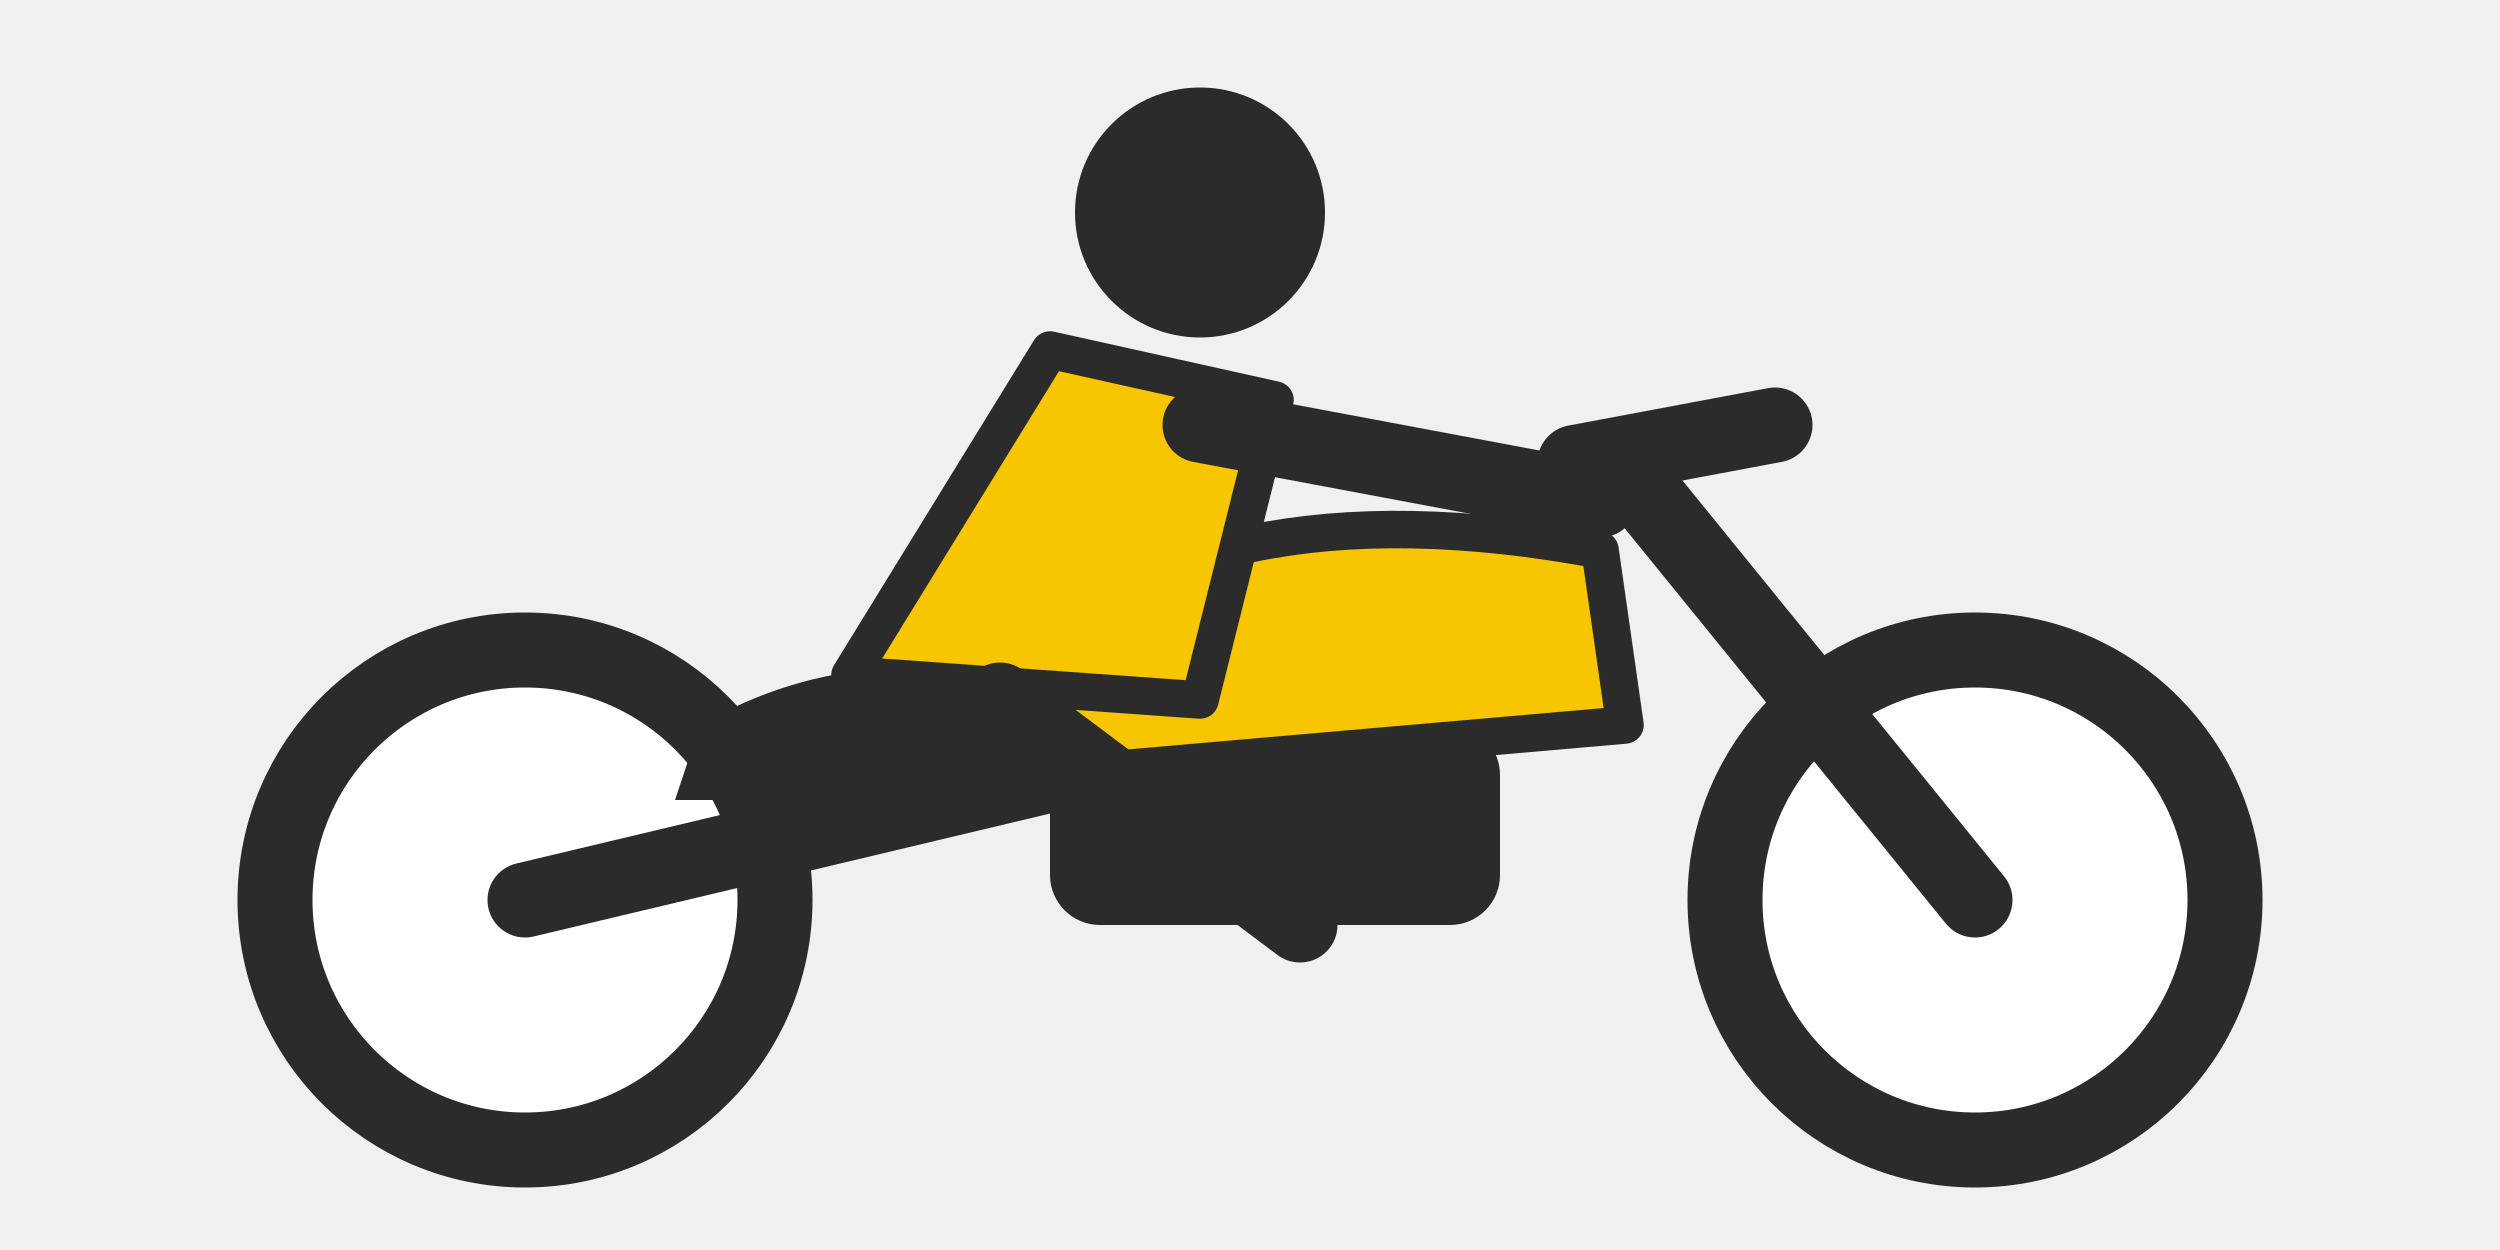
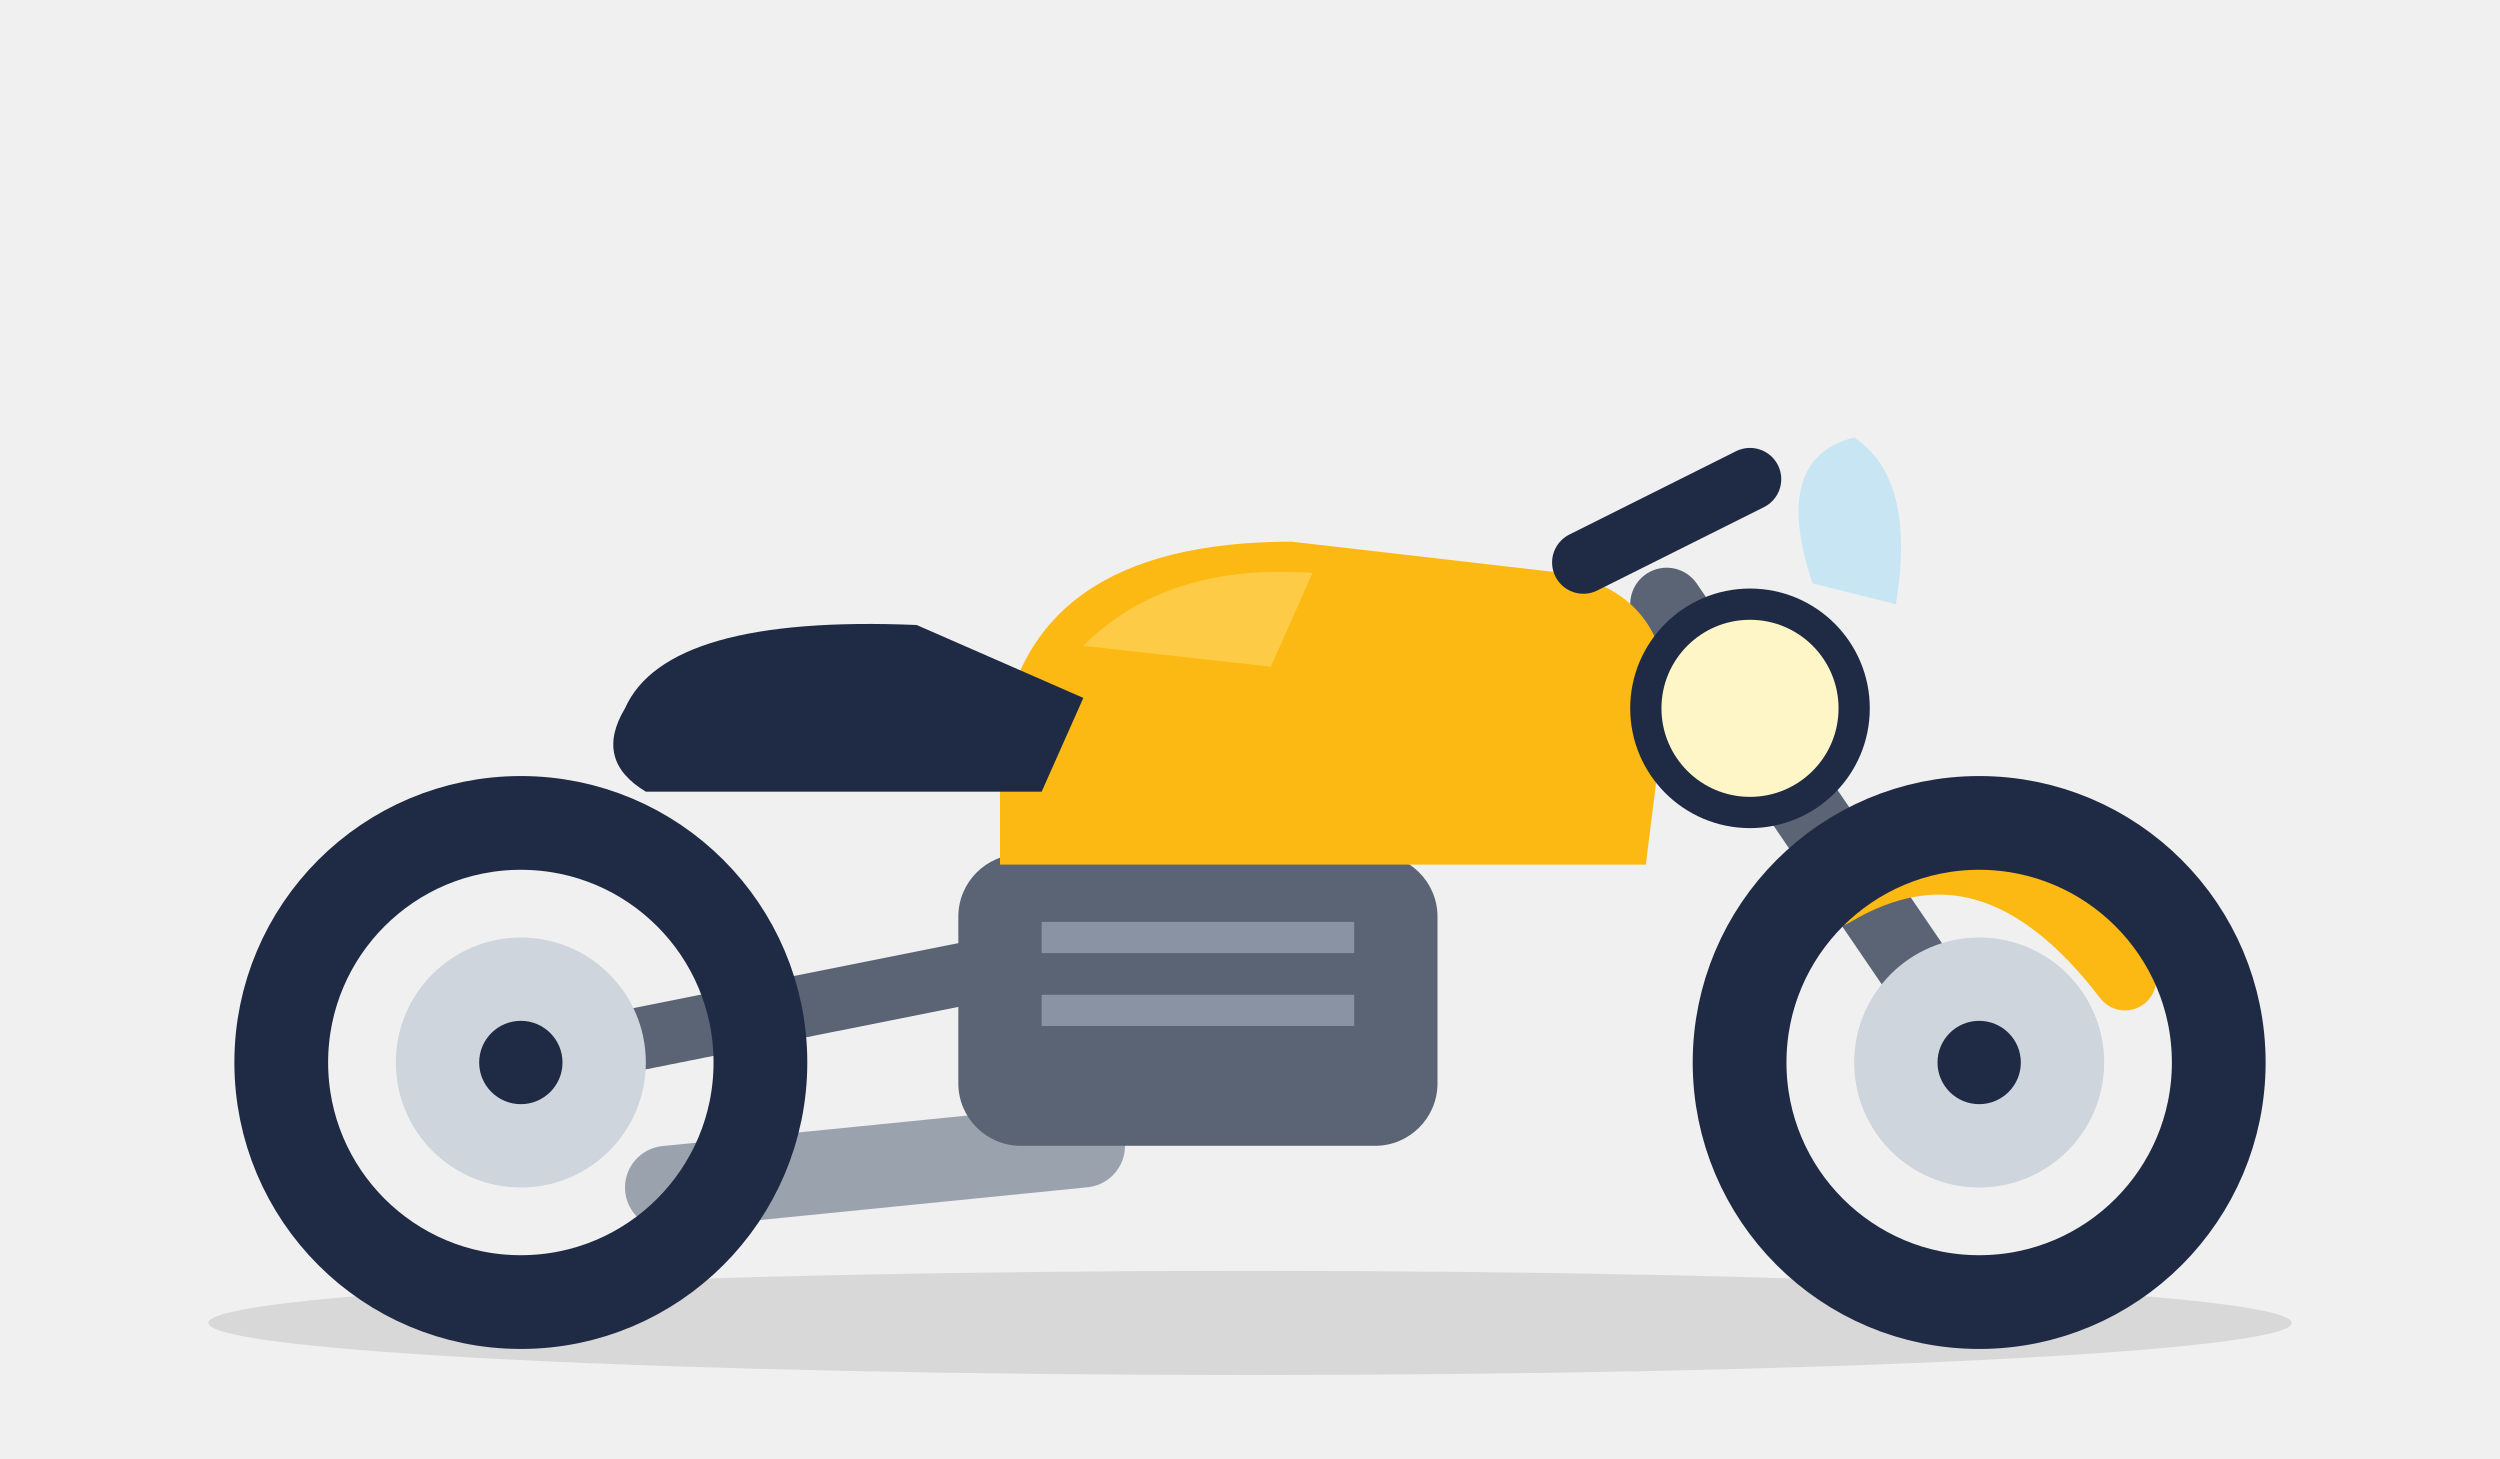
- <svg xmlns="http://www.w3.org/2000/svg" viewBox="0 0 200 100">
-   <g fill="#fff" stroke="#2b2b2b" stroke-width="6">
-     <circle cx="42" cy="72" r="20" />
-     <circle cx="158" cy="72" r="20" />
+ <svg xmlns="http://www.w3.org/2000/svg" viewBox="0 0 240 140" width="240" height="140">
+   <ellipse cx="120" cy="127" rx="100" ry="5" fill="#000" opacity=".1" />
+   <path d="M104 110L64 114" stroke="#9aa3ad" stroke-width="8" stroke-linecap="round" />
+   <path d="M50 102L100 92" stroke="#5b6475" stroke-width="6" stroke-linecap="round" />
+   <path d="M160 58L190 102" stroke="#5b6475" stroke-width="7" stroke-linecap="round" />
+   <rect x="92" y="82" width="46" height="28" rx="6" fill="#5b6475" />
+   <path d="M100 90h30M100 97h30" stroke="#8a93a3" stroke-width="3" />
+   <path d="M96 72q2-20 28-20l26 3q10 2 10 12l-2 16h-62z" fill="#fdb913" />
+   <path d="M104 62q8-8 22-7l-4 9z" fill="#ffd35c" opacity=".7" />
+   <path d="M60 68q4-9 28-8l16 7-4 9H62q-5-3-2-8z" fill="#1f2a44" />
+   <path d="M174 56q-4-12 4-14 6 4 4 16z" fill="#bfe3f2" opacity=".85" />
+   <path d="M152 54l16-8" stroke="#1f2a44" stroke-width="6" stroke-linecap="round" />
+   <circle cx="168" cy="68" r="10" fill="#fff6c7" />
+   <circle cx="168" cy="68" r="10" fill="none" stroke="#1f2a44" stroke-width="3" />
+   <path d="M176 86q15-9 28 8" stroke="#fdb913" stroke-width="6" fill="none" stroke-linecap="round" />
+   <g fill="none" stroke="#1f2a44" stroke-width="9">
+     <circle cx="50" cy="102" r="23" />
+     <circle cx="190" cy="102" r="23" />
  </g>
-   <g fill="none" stroke="#2b2b2b" stroke-width="6" stroke-linecap="round">
-     <path d="M42 72L84 62M158 72L132 40M126 37L142 34" />
+   <g fill="#cfd5dc">
+     <circle cx="50" cy="102" r="12" />
+     <circle cx="190" cy="102" r="12" />
  </g>
-   <rect x="84" y="58" width="36" height="16" rx="4" fill="#2b2b2b" />
-   <path d="M80 54Q96 38 128 44L130 58L84 62Z" fill="#f7c600" stroke="#2b2b2b" stroke-width="3" stroke-linejoin="round" />
-   <path d="M56 58Q70 50 86 56L84 64L54 64Z" fill="#2b2b2b" />
-   <path d="M68 54L84 28L102 32L96 56Z" fill="#f7c600" stroke="#2b2b2b" stroke-width="3" stroke-linejoin="round" />
-   <path d="M96 34L128 40" stroke="#2b2b2b" stroke-width="6" stroke-linecap="round" />
-   <path d="M80 56L104 74" stroke="#2b2b2b" stroke-width="6" stroke-linecap="round" />
-   <circle cx="96" cy="17" r="10" fill="#2b2b2b" />
+   <g fill="#1f2a44">
+     <circle cx="50" cy="102" r="4" />
+     <circle cx="190" cy="102" r="4" />
+   </g>
</svg>
